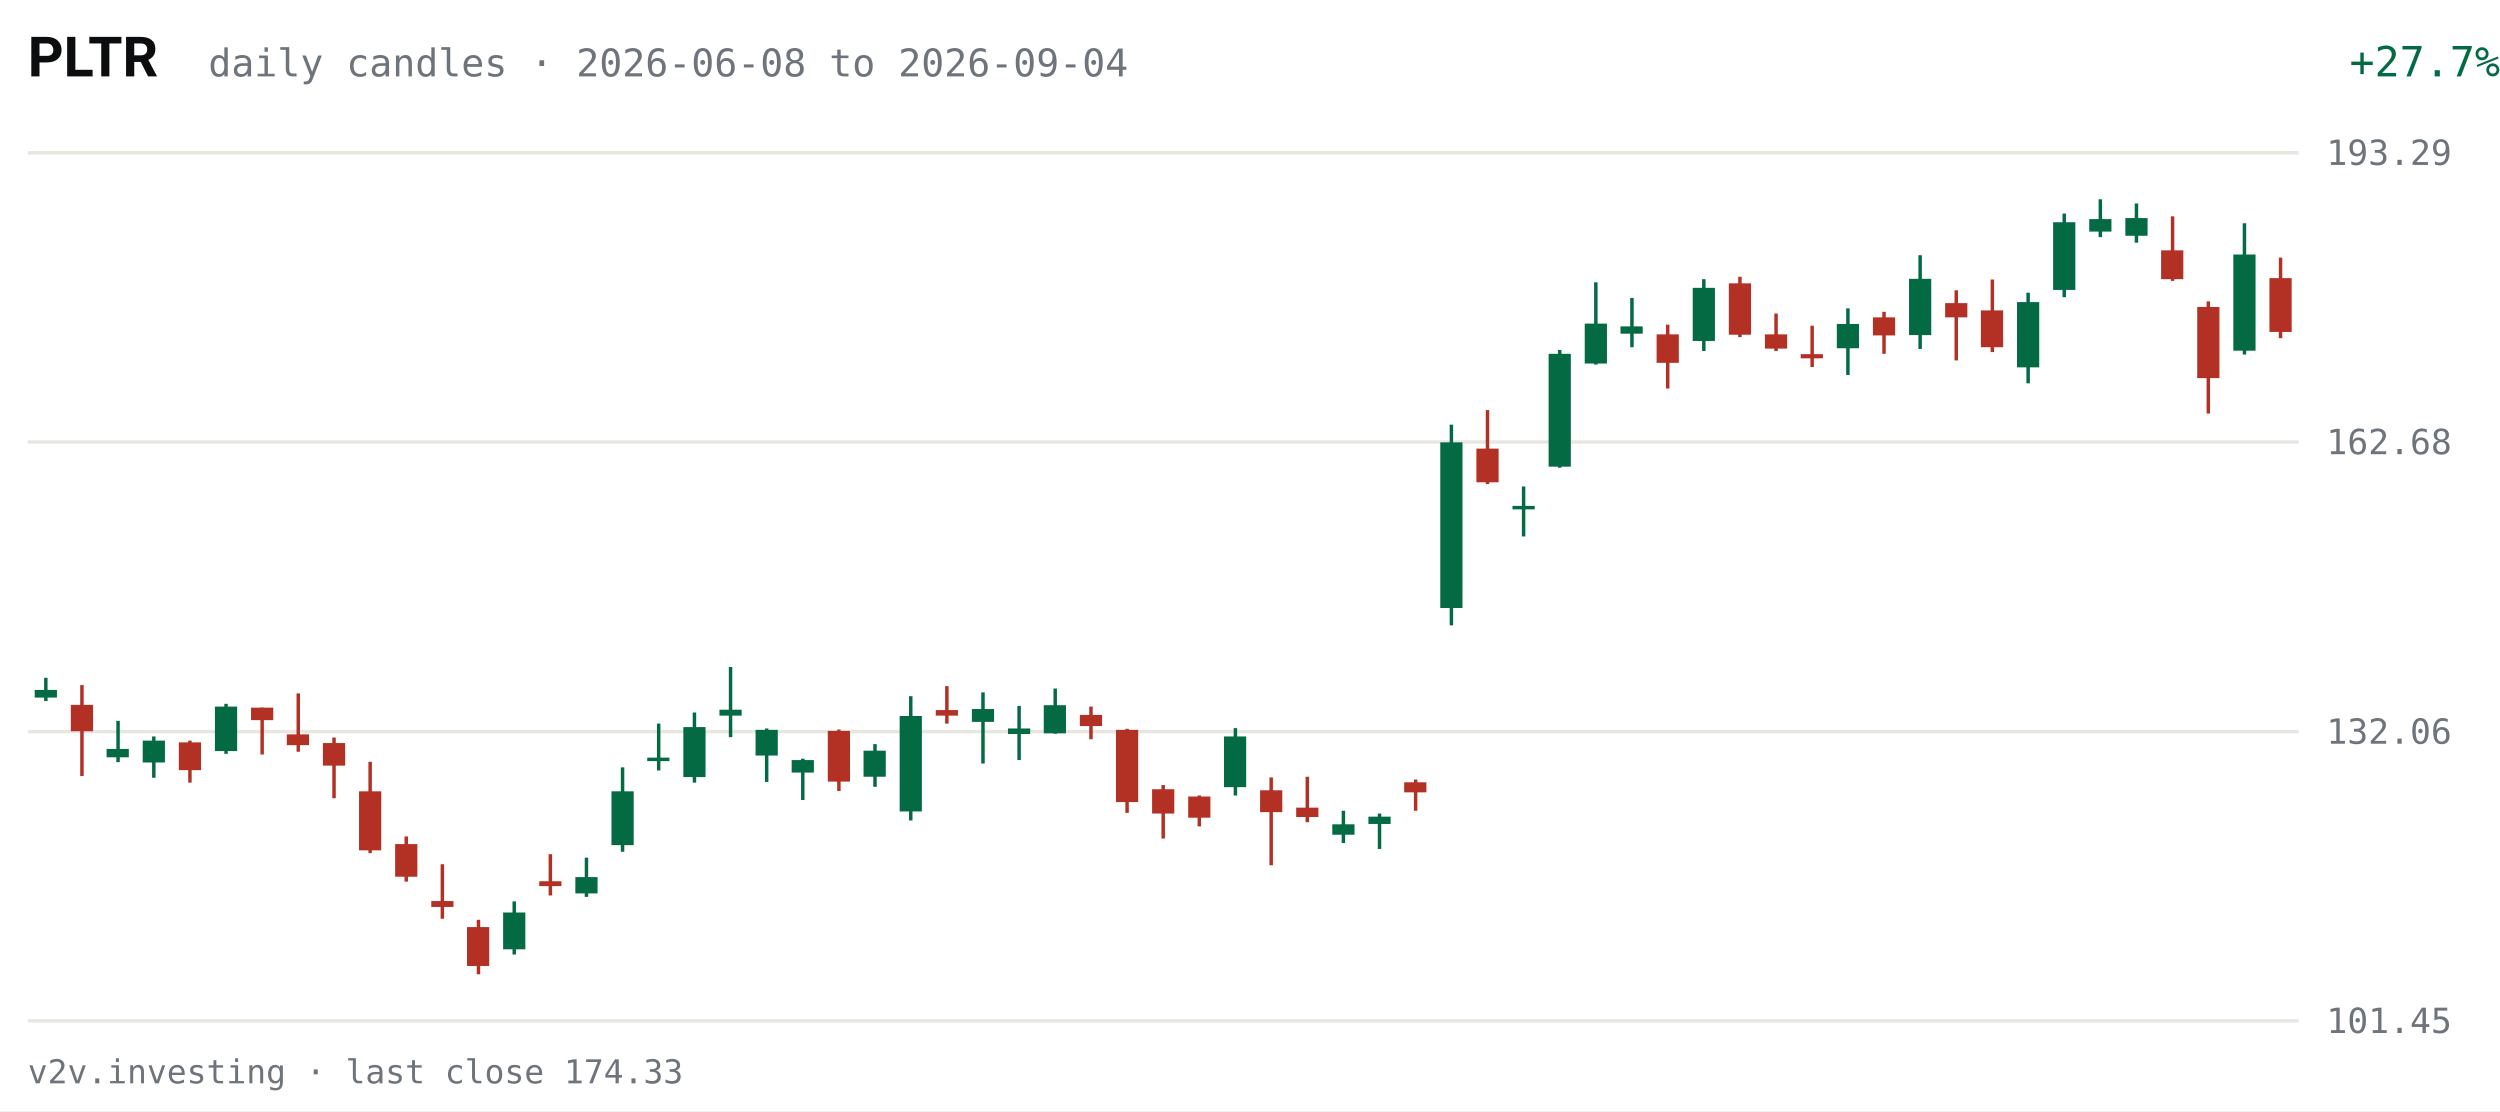
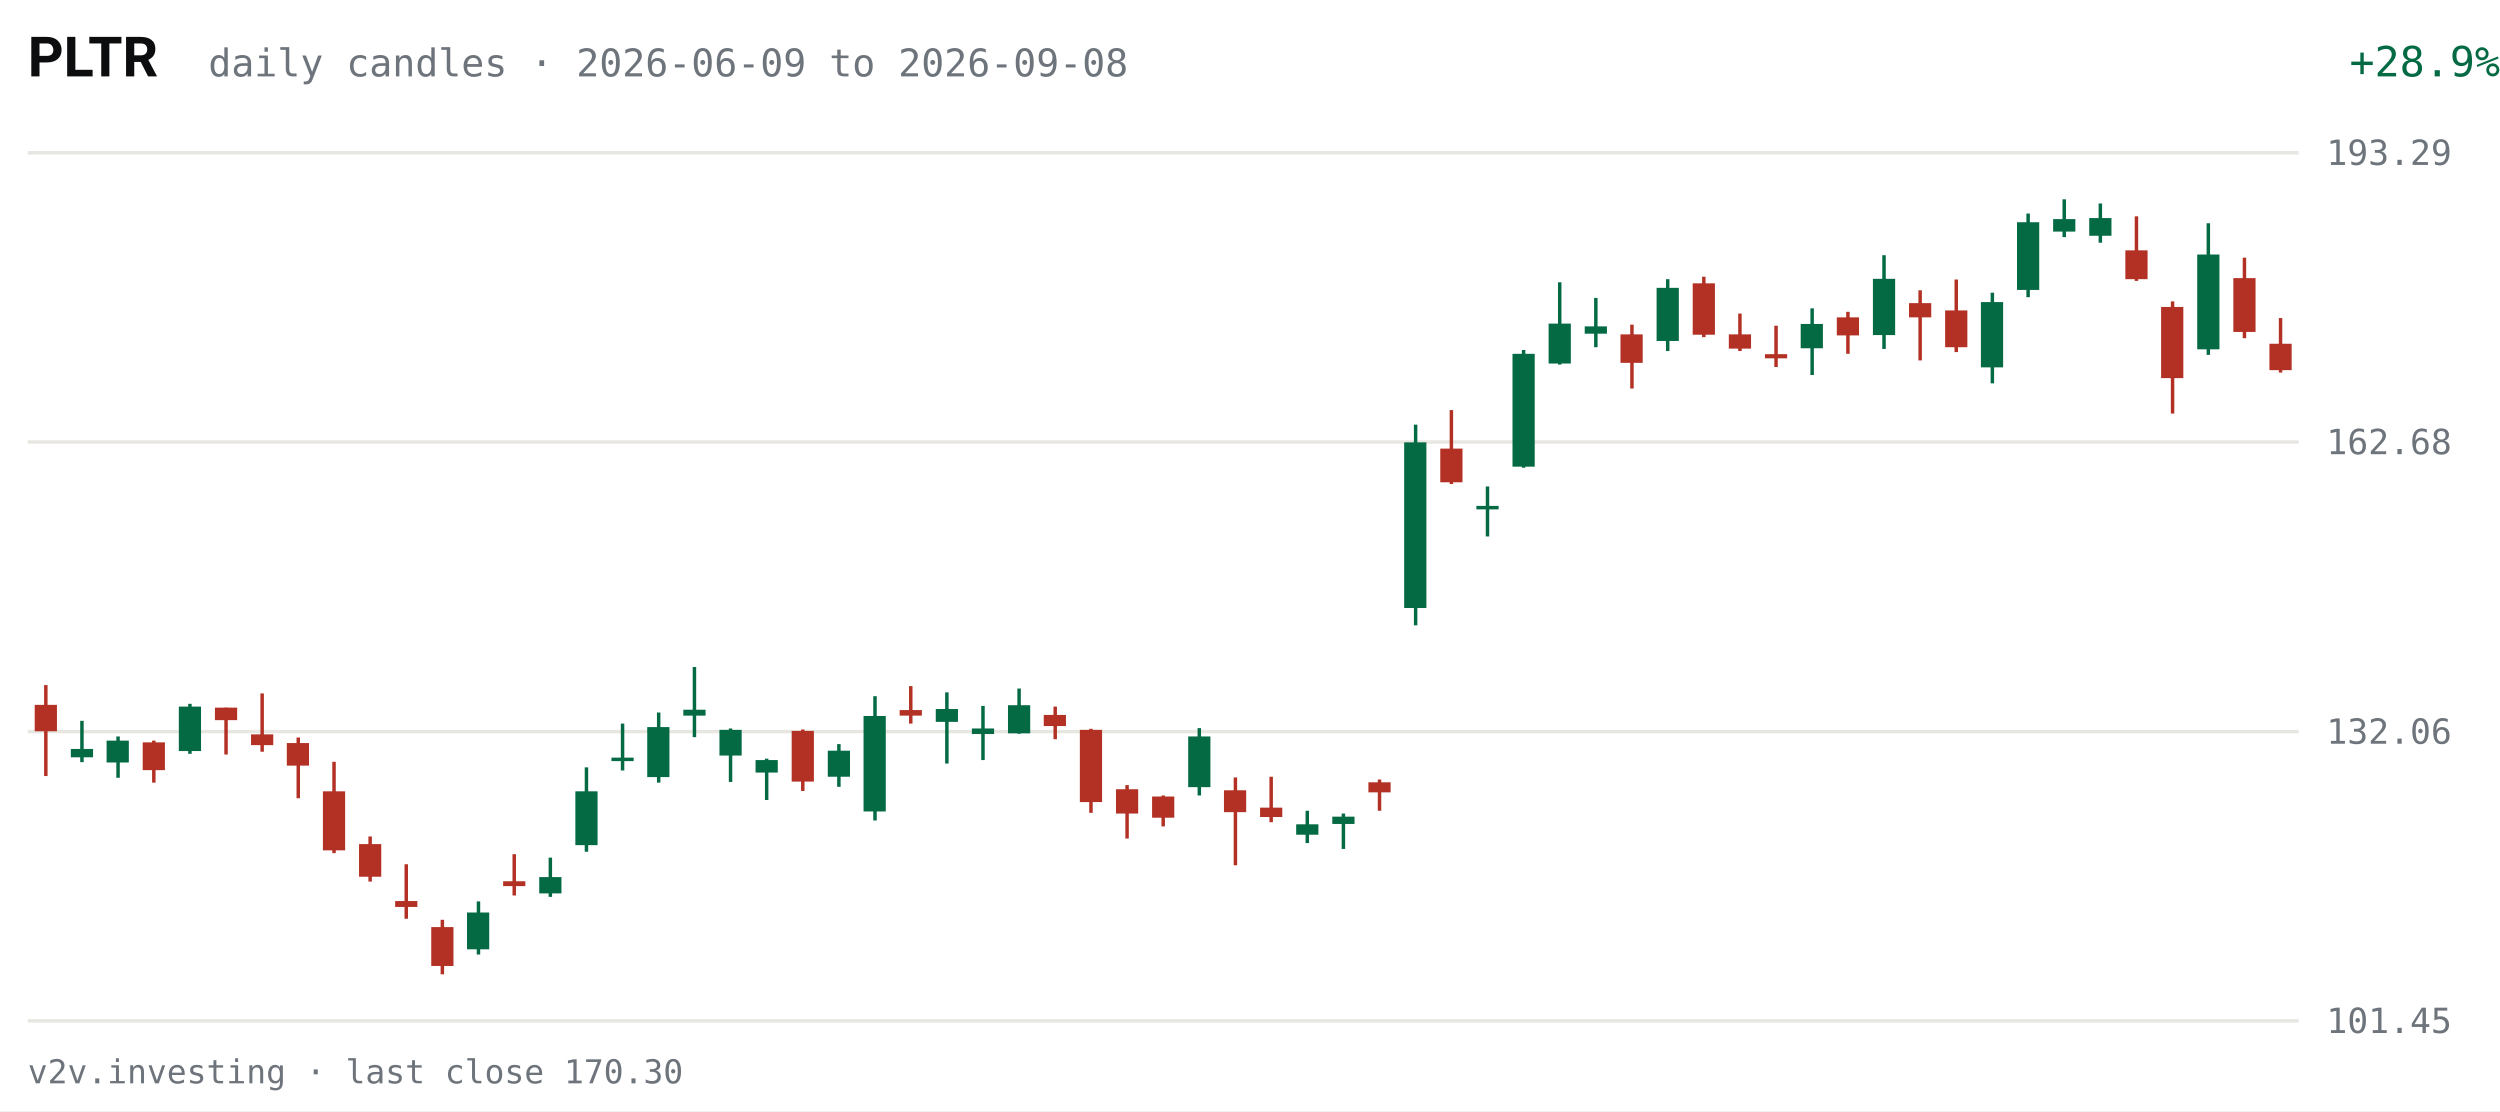
<svg xmlns="http://www.w3.org/2000/svg" viewBox="0 0 720 320" width="720" height="320" role="img" aria-label="PLTR daily candles, last 63 sessions">
  <rect width="720" height="320" fill="#FFFFFF" />
  <text x="8" y="22" fill="#0C0D0E" font-size="16" font-weight="600" font-family="system-ui,-apple-system,Segoe UI,Roboto,sans-serif">PLTR</text>
-   <text x="60" y="22" fill="#6E747B" font-size="11" font-family="ui-monospace,SFMono-Regular,Menlo,Consolas,monospace">daily candles · 2026-06-08 to 2026-09-04</text>
-   <text x="670" y="22" fill="#046A44" font-size="12" text-anchor="end" font-family="ui-monospace,SFMono-Regular,Menlo,Consolas,monospace" transform="translate(50,0)">+27.7%</text>
+   <text x="60" y="22" fill="#6E747B" font-size="11" font-family="ui-monospace,SFMono-Regular,Menlo,Consolas,monospace">daily candles · 2026-06-09 to 2026-09-08</text>
+   <text x="670" y="22" fill="#046A44" font-size="12" text-anchor="end" font-family="ui-monospace,SFMono-Regular,Menlo,Consolas,monospace" transform="translate(50,0)">+28.9%</text>
  <g font-family="ui-monospace,SFMono-Regular,Menlo,Consolas,monospace">
    <line x1="8" y1="294.0" x2="662" y2="294.0" stroke="#E7E6E1" stroke-width="1" />
    <text x="670" y="297.5" fill="#6E747B" font-size="10">101.45</text>
    <line x1="8" y1="210.7" x2="662" y2="210.7" stroke="#E7E6E1" stroke-width="1" />
    <text x="670" y="214.2" fill="#6E747B" font-size="10">132.06</text>
    <line x1="8" y1="127.3" x2="662" y2="127.3" stroke="#E7E6E1" stroke-width="1" />
    <text x="670" y="130.8" fill="#6E747B" font-size="10">162.68</text>
    <line x1="8" y1="44.0" x2="662" y2="44.0" stroke="#E7E6E1" stroke-width="1" />
    <text x="670" y="47.5" fill="#6E747B" font-size="10">193.29</text>
-     <line x1="13.2" y1="195.2" x2="13.2" y2="201.9" stroke="#046A44" stroke-width="1" />
-     <rect x="10.0" y="198.7" width="6.4" height="2.2" fill="#046A44" />
-     <line x1="23.6" y1="197.3" x2="23.6" y2="223.5" stroke="#B33124" stroke-width="1" />
-     <rect x="20.4" y="203.0" width="6.4" height="7.6" fill="#B33124" />
-     <line x1="34.0" y1="207.6" x2="34.0" y2="219.5" stroke="#046A44" stroke-width="1" />
-     <rect x="30.7" y="215.7" width="6.4" height="2.4" fill="#046A44" />
-     <line x1="44.3" y1="212.1" x2="44.3" y2="224.0" stroke="#046A44" stroke-width="1" />
-     <rect x="41.1" y="213.3" width="6.4" height="6.3" fill="#046A44" />
-     <line x1="54.7" y1="213.3" x2="54.7" y2="225.4" stroke="#B33124" stroke-width="1" />
-     <rect x="51.5" y="213.8" width="6.4" height="8.0" fill="#B33124" />
-     <line x1="65.1" y1="202.7" x2="65.1" y2="217.1" stroke="#046A44" stroke-width="1" />
-     <rect x="61.9" y="203.5" width="6.4" height="12.8" fill="#046A44" />
-     <line x1="75.5" y1="203.8" x2="75.5" y2="217.3" stroke="#B33124" stroke-width="1" />
-     <rect x="72.3" y="203.8" width="6.4" height="3.6" fill="#B33124" />
-     <line x1="85.9" y1="199.7" x2="85.9" y2="216.5" stroke="#B33124" stroke-width="1" />
-     <rect x="82.6" y="211.5" width="6.4" height="3.1" fill="#B33124" />
-     <line x1="96.2" y1="212.4" x2="96.2" y2="229.9" stroke="#B33124" stroke-width="1" />
-     <rect x="93.0" y="214.0" width="6.4" height="6.5" fill="#B33124" />
-     <line x1="106.6" y1="219.4" x2="106.6" y2="245.7" stroke="#B33124" stroke-width="1" />
-     <rect x="103.4" y="227.9" width="6.4" height="17.0" fill="#B33124" />
-     <line x1="117.0" y1="240.9" x2="117.0" y2="253.9" stroke="#B33124" stroke-width="1" />
-     <rect x="113.8" y="243.1" width="6.4" height="9.4" fill="#B33124" />
-     <line x1="127.4" y1="248.9" x2="127.4" y2="264.6" stroke="#B33124" stroke-width="1" />
-     <rect x="124.2" y="259.5" width="6.4" height="1.7" fill="#B33124" />
-     <line x1="137.8" y1="264.9" x2="137.8" y2="280.6" stroke="#B33124" stroke-width="1" />
-     <rect x="134.5" y="267.0" width="6.4" height="11.2" fill="#B33124" />
-     <line x1="148.1" y1="259.6" x2="148.1" y2="274.9" stroke="#046A44" stroke-width="1" />
-     <rect x="144.9" y="262.8" width="6.4" height="10.6" fill="#046A44" />
-     <line x1="158.5" y1="246.0" x2="158.5" y2="257.9" stroke="#B33124" stroke-width="1" />
-     <rect x="155.3" y="253.8" width="6.4" height="1.4" fill="#B33124" />
-     <line x1="168.9" y1="247.0" x2="168.9" y2="258.3" stroke="#046A44" stroke-width="1" />
-     <rect x="165.7" y="252.6" width="6.4" height="4.7" fill="#046A44" />
-     <line x1="179.3" y1="221.0" x2="179.3" y2="245.3" stroke="#046A44" stroke-width="1" />
-     <rect x="176.1" y="227.9" width="6.4" height="15.5" fill="#046A44" />
-     <line x1="189.7" y1="208.4" x2="189.7" y2="221.9" stroke="#046A44" stroke-width="1" />
-     <rect x="186.4" y="218.2" width="6.4" height="1.0" fill="#046A44" />
-     <line x1="200.0" y1="205.2" x2="200.0" y2="225.4" stroke="#046A44" stroke-width="1" />
-     <rect x="196.8" y="209.4" width="6.4" height="14.4" fill="#046A44" />
-     <line x1="210.4" y1="192.1" x2="210.4" y2="212.3" stroke="#046A44" stroke-width="1" />
-     <rect x="207.2" y="204.4" width="6.4" height="1.7" fill="#046A44" />
-     <line x1="220.8" y1="209.8" x2="220.8" y2="225.2" stroke="#046A44" stroke-width="1" />
-     <rect x="217.6" y="210.2" width="6.4" height="7.4" fill="#046A44" />
-     <line x1="231.2" y1="218.5" x2="231.2" y2="230.4" stroke="#046A44" stroke-width="1" />
-     <rect x="228.0" y="218.9" width="6.4" height="3.6" fill="#046A44" />
-     <line x1="241.6" y1="210.1" x2="241.6" y2="227.8" stroke="#B33124" stroke-width="1" />
-     <rect x="238.4" y="210.5" width="6.4" height="14.6" fill="#B33124" />
-     <line x1="252.0" y1="214.3" x2="252.0" y2="226.6" stroke="#046A44" stroke-width="1" />
-     <rect x="248.7" y="216.2" width="6.4" height="7.5" fill="#046A44" />
-     <line x1="262.3" y1="200.5" x2="262.3" y2="236.3" stroke="#046A44" stroke-width="1" />
-     <rect x="259.1" y="206.2" width="6.4" height="27.5" fill="#046A44" />
-     <line x1="272.7" y1="197.6" x2="272.7" y2="208.4" stroke="#B33124" stroke-width="1" />
-     <rect x="269.5" y="204.5" width="6.4" height="1.6" fill="#B33124" />
-     <line x1="283.1" y1="199.4" x2="283.1" y2="219.9" stroke="#046A44" stroke-width="1" />
-     <rect x="279.9" y="204.2" width="6.4" height="3.7" fill="#046A44" />
-     <line x1="293.5" y1="203.3" x2="293.5" y2="218.9" stroke="#046A44" stroke-width="1" />
-     <rect x="290.3" y="209.8" width="6.4" height="1.6" fill="#046A44" />
-     <line x1="303.9" y1="198.3" x2="303.9" y2="211.3" stroke="#046A44" stroke-width="1" />
-     <rect x="300.6" y="203.1" width="6.4" height="8.1" fill="#046A44" />
-     <line x1="314.2" y1="203.5" x2="314.2" y2="212.9" stroke="#B33124" stroke-width="1" />
-     <rect x="311.0" y="205.9" width="6.4" height="3.2" fill="#B33124" />
-     <line x1="324.6" y1="209.9" x2="324.6" y2="234.1" stroke="#B33124" stroke-width="1" />
-     <rect x="321.4" y="210.2" width="6.4" height="20.8" fill="#B33124" />
-     <line x1="335.0" y1="226.1" x2="335.0" y2="241.5" stroke="#B33124" stroke-width="1" />
-     <rect x="331.8" y="227.3" width="6.4" height="7.0" fill="#B33124" />
-     <line x1="345.4" y1="229.1" x2="345.4" y2="238.0" stroke="#B33124" stroke-width="1" />
-     <rect x="342.2" y="229.4" width="6.4" height="6.1" fill="#B33124" />
-     <line x1="355.8" y1="209.7" x2="355.8" y2="229.1" stroke="#046A44" stroke-width="1" />
-     <rect x="352.5" y="212.1" width="6.4" height="14.6" fill="#046A44" />
-     <line x1="366.1" y1="223.9" x2="366.1" y2="249.2" stroke="#B33124" stroke-width="1" />
-     <rect x="362.9" y="227.6" width="6.4" height="6.3" fill="#B33124" />
-     <line x1="376.5" y1="223.7" x2="376.5" y2="236.8" stroke="#B33124" stroke-width="1" />
-     <rect x="373.3" y="232.6" width="6.4" height="2.7" fill="#B33124" />
-     <line x1="386.9" y1="233.5" x2="386.9" y2="242.8" stroke="#046A44" stroke-width="1" />
-     <rect x="383.7" y="237.4" width="6.4" height="3.0" fill="#046A44" />
-     <line x1="397.3" y1="234.3" x2="397.3" y2="244.5" stroke="#046A44" stroke-width="1" />
-     <rect x="394.1" y="235.2" width="6.4" height="2.1" fill="#046A44" />
-     <line x1="407.7" y1="224.5" x2="407.7" y2="233.5" stroke="#B33124" stroke-width="1" />
-     <rect x="404.4" y="225.3" width="6.4" height="2.9" fill="#B33124" />
-     <line x1="418.0" y1="122.3" x2="418.0" y2="180.1" stroke="#046A44" stroke-width="1" />
-     <rect x="414.8" y="127.4" width="6.4" height="47.7" fill="#046A44" />
-     <line x1="428.4" y1="118.1" x2="428.4" y2="139.4" stroke="#B33124" stroke-width="1" />
-     <rect x="425.2" y="129.2" width="6.4" height="9.7" fill="#B33124" />
-     <line x1="438.8" y1="140.1" x2="438.8" y2="154.5" stroke="#046A44" stroke-width="1" />
-     <rect x="435.6" y="145.7" width="6.4" height="1.0" fill="#046A44" />
-     <line x1="449.2" y1="100.8" x2="449.2" y2="134.7" stroke="#046A44" stroke-width="1" />
-     <rect x="446.0" y="101.9" width="6.4" height="32.5" fill="#046A44" />
-     <line x1="459.6" y1="81.3" x2="459.6" y2="105.0" stroke="#046A44" stroke-width="1" />
-     <rect x="456.4" y="93.2" width="6.4" height="11.5" fill="#046A44" />
-     <line x1="470.0" y1="85.8" x2="470.0" y2="100.0" stroke="#046A44" stroke-width="1" />
-     <rect x="466.7" y="94.0" width="6.4" height="2.1" fill="#046A44" />
-     <line x1="480.3" y1="93.5" x2="480.3" y2="111.9" stroke="#B33124" stroke-width="1" />
-     <rect x="477.1" y="96.3" width="6.4" height="8.2" fill="#B33124" />
-     <line x1="490.7" y1="80.4" x2="490.7" y2="101.1" stroke="#046A44" stroke-width="1" />
-     <rect x="487.5" y="82.9" width="6.4" height="15.3" fill="#046A44" />
-     <line x1="501.1" y1="79.7" x2="501.1" y2="97.1" stroke="#B33124" stroke-width="1" />
-     <rect x="497.9" y="81.6" width="6.4" height="14.8" fill="#B33124" />
-     <line x1="511.5" y1="90.3" x2="511.5" y2="101.1" stroke="#B33124" stroke-width="1" />
-     <rect x="508.3" y="96.3" width="6.4" height="4.1" fill="#B33124" />
-     <line x1="521.9" y1="93.8" x2="521.9" y2="105.7" stroke="#B33124" stroke-width="1" />
-     <rect x="518.6" y="102.0" width="6.4" height="1.2" fill="#B33124" />
-     <line x1="532.2" y1="88.8" x2="532.2" y2="108.0" stroke="#046A44" stroke-width="1" />
-     <rect x="529.0" y="93.3" width="6.4" height="7.0" fill="#046A44" />
-     <line x1="542.6" y1="89.8" x2="542.6" y2="101.9" stroke="#B33124" stroke-width="1" />
-     <rect x="539.4" y="91.4" width="6.4" height="5.2" fill="#B33124" />
-     <line x1="553.0" y1="73.5" x2="553.0" y2="100.5" stroke="#046A44" stroke-width="1" />
-     <rect x="549.8" y="80.3" width="6.4" height="16.2" fill="#046A44" />
-     <line x1="563.4" y1="83.6" x2="563.4" y2="103.8" stroke="#B33124" stroke-width="1" />
-     <rect x="560.2" y="87.3" width="6.4" height="4.1" fill="#B33124" />
-     <line x1="573.8" y1="80.5" x2="573.8" y2="101.4" stroke="#B33124" stroke-width="1" />
-     <rect x="570.5" y="89.4" width="6.4" height="10.6" fill="#B33124" />
-     <line x1="584.1" y1="84.3" x2="584.1" y2="110.4" stroke="#046A44" stroke-width="1" />
-     <rect x="580.9" y="87.0" width="6.4" height="18.8" fill="#046A44" />
-     <line x1="594.5" y1="61.5" x2="594.5" y2="85.6" stroke="#046A44" stroke-width="1" />
-     <rect x="591.3" y="64.0" width="6.4" height="19.5" fill="#046A44" />
-     <line x1="604.9" y1="57.4" x2="604.9" y2="68.3" stroke="#046A44" stroke-width="1" />
-     <rect x="601.7" y="63.1" width="6.4" height="3.6" fill="#046A44" />
-     <line x1="615.3" y1="58.6" x2="615.3" y2="69.9" stroke="#046A44" stroke-width="1" />
-     <rect x="612.1" y="62.8" width="6.4" height="5.1" fill="#046A44" />
-     <line x1="625.7" y1="62.3" x2="625.7" y2="80.9" stroke="#B33124" stroke-width="1" />
-     <rect x="622.4" y="72.1" width="6.4" height="8.3" fill="#B33124" />
-     <line x1="636.0" y1="86.8" x2="636.0" y2="119.1" stroke="#B33124" stroke-width="1" />
-     <rect x="632.8" y="88.4" width="6.4" height="20.5" fill="#B33124" />
-     <line x1="646.4" y1="64.3" x2="646.4" y2="102.1" stroke="#046A44" stroke-width="1" />
-     <rect x="643.2" y="73.3" width="6.4" height="27.7" fill="#046A44" />
-     <line x1="656.8" y1="74.2" x2="656.8" y2="97.4" stroke="#B33124" stroke-width="1" />
-     <rect x="653.6" y="80.1" width="6.4" height="15.5" fill="#B33124" />
+     <line x1="13.2" y1="197.3" x2="13.2" y2="223.5" stroke="#B33124" stroke-width="1" />
+     <rect x="10.0" y="203.0" width="6.4" height="7.6" fill="#B33124" />
+     <line x1="23.6" y1="207.6" x2="23.6" y2="219.5" stroke="#046A44" stroke-width="1" />
+     <rect x="20.4" y="215.7" width="6.4" height="2.4" fill="#046A44" />
+     <line x1="34.0" y1="212.1" x2="34.0" y2="224.0" stroke="#046A44" stroke-width="1" />
+     <rect x="30.7" y="213.3" width="6.4" height="6.3" fill="#046A44" />
+     <line x1="44.3" y1="213.3" x2="44.3" y2="225.4" stroke="#B33124" stroke-width="1" />
+     <rect x="41.1" y="213.8" width="6.4" height="8.0" fill="#B33124" />
+     <line x1="54.7" y1="202.7" x2="54.7" y2="217.1" stroke="#046A44" stroke-width="1" />
+     <rect x="51.5" y="203.5" width="6.4" height="12.8" fill="#046A44" />
+     <line x1="65.1" y1="203.8" x2="65.1" y2="217.3" stroke="#B33124" stroke-width="1" />
+     <rect x="61.9" y="203.8" width="6.4" height="3.6" fill="#B33124" />
+     <line x1="75.5" y1="199.7" x2="75.5" y2="216.5" stroke="#B33124" stroke-width="1" />
+     <rect x="72.3" y="211.5" width="6.4" height="3.1" fill="#B33124" />
+     <line x1="85.9" y1="212.4" x2="85.9" y2="229.9" stroke="#B33124" stroke-width="1" />
+     <rect x="82.6" y="214.0" width="6.4" height="6.5" fill="#B33124" />
+     <line x1="96.2" y1="219.4" x2="96.2" y2="245.7" stroke="#B33124" stroke-width="1" />
+     <rect x="93.0" y="227.9" width="6.4" height="17.0" fill="#B33124" />
+     <line x1="106.6" y1="240.9" x2="106.6" y2="253.9" stroke="#B33124" stroke-width="1" />
+     <rect x="103.4" y="243.1" width="6.4" height="9.4" fill="#B33124" />
+     <line x1="117.0" y1="248.9" x2="117.0" y2="264.6" stroke="#B33124" stroke-width="1" />
+     <rect x="113.8" y="259.5" width="6.4" height="1.7" fill="#B33124" />
+     <line x1="127.4" y1="264.9" x2="127.4" y2="280.6" stroke="#B33124" stroke-width="1" />
+     <rect x="124.2" y="267.0" width="6.4" height="11.2" fill="#B33124" />
+     <line x1="137.8" y1="259.6" x2="137.8" y2="274.9" stroke="#046A44" stroke-width="1" />
+     <rect x="134.5" y="262.8" width="6.4" height="10.6" fill="#046A44" />
+     <line x1="148.1" y1="246.0" x2="148.1" y2="257.9" stroke="#B33124" stroke-width="1" />
+     <rect x="144.9" y="253.8" width="6.4" height="1.4" fill="#B33124" />
+     <line x1="158.5" y1="247.0" x2="158.5" y2="258.3" stroke="#046A44" stroke-width="1" />
+     <rect x="155.3" y="252.6" width="6.4" height="4.7" fill="#046A44" />
+     <line x1="168.9" y1="221.0" x2="168.9" y2="245.3" stroke="#046A44" stroke-width="1" />
+     <rect x="165.7" y="227.9" width="6.4" height="15.5" fill="#046A44" />
+     <line x1="179.3" y1="208.4" x2="179.3" y2="221.9" stroke="#046A44" stroke-width="1" />
+     <rect x="176.1" y="218.2" width="6.4" height="1.0" fill="#046A44" />
+     <line x1="189.7" y1="205.2" x2="189.7" y2="225.4" stroke="#046A44" stroke-width="1" />
+     <rect x="186.4" y="209.4" width="6.4" height="14.4" fill="#046A44" />
+     <line x1="200.0" y1="192.1" x2="200.0" y2="212.3" stroke="#046A44" stroke-width="1" />
+     <rect x="196.8" y="204.4" width="6.4" height="1.7" fill="#046A44" />
+     <line x1="210.4" y1="209.8" x2="210.4" y2="225.2" stroke="#046A44" stroke-width="1" />
+     <rect x="207.2" y="210.2" width="6.4" height="7.4" fill="#046A44" />
+     <line x1="220.8" y1="218.5" x2="220.8" y2="230.4" stroke="#046A44" stroke-width="1" />
+     <rect x="217.6" y="218.9" width="6.4" height="3.6" fill="#046A44" />
+     <line x1="231.2" y1="210.1" x2="231.2" y2="227.8" stroke="#B33124" stroke-width="1" />
+     <rect x="228.0" y="210.5" width="6.4" height="14.6" fill="#B33124" />
+     <line x1="241.6" y1="214.3" x2="241.6" y2="226.6" stroke="#046A44" stroke-width="1" />
+     <rect x="238.4" y="216.2" width="6.4" height="7.5" fill="#046A44" />
+     <line x1="252.0" y1="200.5" x2="252.0" y2="236.3" stroke="#046A44" stroke-width="1" />
+     <rect x="248.7" y="206.2" width="6.4" height="27.5" fill="#046A44" />
+     <line x1="262.3" y1="197.6" x2="262.3" y2="208.4" stroke="#B33124" stroke-width="1" />
+     <rect x="259.1" y="204.5" width="6.4" height="1.6" fill="#B33124" />
+     <line x1="272.7" y1="199.4" x2="272.7" y2="219.9" stroke="#046A44" stroke-width="1" />
+     <rect x="269.5" y="204.2" width="6.4" height="3.7" fill="#046A44" />
+     <line x1="283.1" y1="203.3" x2="283.1" y2="218.9" stroke="#046A44" stroke-width="1" />
+     <rect x="279.9" y="209.8" width="6.4" height="1.6" fill="#046A44" />
+     <line x1="293.5" y1="198.3" x2="293.5" y2="211.3" stroke="#046A44" stroke-width="1" />
+     <rect x="290.3" y="203.1" width="6.4" height="8.1" fill="#046A44" />
+     <line x1="303.9" y1="203.5" x2="303.9" y2="212.9" stroke="#B33124" stroke-width="1" />
+     <rect x="300.6" y="205.9" width="6.4" height="3.2" fill="#B33124" />
+     <line x1="314.2" y1="209.9" x2="314.2" y2="234.1" stroke="#B33124" stroke-width="1" />
+     <rect x="311.0" y="210.2" width="6.4" height="20.8" fill="#B33124" />
+     <line x1="324.6" y1="226.1" x2="324.6" y2="241.5" stroke="#B33124" stroke-width="1" />
+     <rect x="321.4" y="227.3" width="6.4" height="7.0" fill="#B33124" />
+     <line x1="335.0" y1="229.1" x2="335.0" y2="238.0" stroke="#B33124" stroke-width="1" />
+     <rect x="331.8" y="229.4" width="6.4" height="6.1" fill="#B33124" />
+     <line x1="345.4" y1="209.7" x2="345.4" y2="229.1" stroke="#046A44" stroke-width="1" />
+     <rect x="342.2" y="212.1" width="6.4" height="14.6" fill="#046A44" />
+     <line x1="355.8" y1="223.9" x2="355.8" y2="249.2" stroke="#B33124" stroke-width="1" />
+     <rect x="352.5" y="227.6" width="6.4" height="6.3" fill="#B33124" />
+     <line x1="366.1" y1="223.7" x2="366.1" y2="236.8" stroke="#B33124" stroke-width="1" />
+     <rect x="362.9" y="232.6" width="6.4" height="2.7" fill="#B33124" />
+     <line x1="376.5" y1="233.5" x2="376.5" y2="242.8" stroke="#046A44" stroke-width="1" />
+     <rect x="373.3" y="237.4" width="6.4" height="3.0" fill="#046A44" />
+     <line x1="386.9" y1="234.3" x2="386.9" y2="244.5" stroke="#046A44" stroke-width="1" />
+     <rect x="383.7" y="235.2" width="6.4" height="2.1" fill="#046A44" />
+     <line x1="397.3" y1="224.5" x2="397.3" y2="233.5" stroke="#B33124" stroke-width="1" />
+     <rect x="394.1" y="225.3" width="6.4" height="2.9" fill="#B33124" />
+     <line x1="407.7" y1="122.3" x2="407.7" y2="180.1" stroke="#046A44" stroke-width="1" />
+     <rect x="404.4" y="127.4" width="6.4" height="47.7" fill="#046A44" />
+     <line x1="418.0" y1="118.1" x2="418.0" y2="139.4" stroke="#B33124" stroke-width="1" />
+     <rect x="414.8" y="129.2" width="6.4" height="9.7" fill="#B33124" />
+     <line x1="428.4" y1="140.1" x2="428.4" y2="154.5" stroke="#046A44" stroke-width="1" />
+     <rect x="425.2" y="145.7" width="6.4" height="1.0" fill="#046A44" />
+     <line x1="438.8" y1="100.8" x2="438.8" y2="134.7" stroke="#046A44" stroke-width="1" />
+     <rect x="435.6" y="101.9" width="6.4" height="32.5" fill="#046A44" />
+     <line x1="449.2" y1="81.3" x2="449.2" y2="105.0" stroke="#046A44" stroke-width="1" />
+     <rect x="446.0" y="93.2" width="6.4" height="11.5" fill="#046A44" />
+     <line x1="459.6" y1="85.8" x2="459.6" y2="100.0" stroke="#046A44" stroke-width="1" />
+     <rect x="456.4" y="94.0" width="6.4" height="2.1" fill="#046A44" />
+     <line x1="470.0" y1="93.5" x2="470.0" y2="111.9" stroke="#B33124" stroke-width="1" />
+     <rect x="466.7" y="96.3" width="6.4" height="8.2" fill="#B33124" />
+     <line x1="480.3" y1="80.4" x2="480.3" y2="101.1" stroke="#046A44" stroke-width="1" />
+     <rect x="477.1" y="82.9" width="6.4" height="15.3" fill="#046A44" />
+     <line x1="490.7" y1="79.7" x2="490.7" y2="97.1" stroke="#B33124" stroke-width="1" />
+     <rect x="487.5" y="81.6" width="6.4" height="14.8" fill="#B33124" />
+     <line x1="501.1" y1="90.3" x2="501.1" y2="101.1" stroke="#B33124" stroke-width="1" />
+     <rect x="497.9" y="96.3" width="6.4" height="4.1" fill="#B33124" />
+     <line x1="511.5" y1="93.8" x2="511.5" y2="105.7" stroke="#B33124" stroke-width="1" />
+     <rect x="508.3" y="102.0" width="6.4" height="1.2" fill="#B33124" />
+     <line x1="521.9" y1="88.8" x2="521.9" y2="108.0" stroke="#046A44" stroke-width="1" />
+     <rect x="518.6" y="93.3" width="6.4" height="7.0" fill="#046A44" />
+     <line x1="532.2" y1="89.8" x2="532.2" y2="101.9" stroke="#B33124" stroke-width="1" />
+     <rect x="529.0" y="91.4" width="6.4" height="5.2" fill="#B33124" />
+     <line x1="542.6" y1="73.5" x2="542.6" y2="100.5" stroke="#046A44" stroke-width="1" />
+     <rect x="539.4" y="80.3" width="6.4" height="16.2" fill="#046A44" />
+     <line x1="553.0" y1="83.6" x2="553.0" y2="103.8" stroke="#B33124" stroke-width="1" />
+     <rect x="549.8" y="87.3" width="6.4" height="4.1" fill="#B33124" />
+     <line x1="563.4" y1="80.5" x2="563.4" y2="101.4" stroke="#B33124" stroke-width="1" />
+     <rect x="560.2" y="89.4" width="6.4" height="10.6" fill="#B33124" />
+     <line x1="573.8" y1="84.3" x2="573.8" y2="110.4" stroke="#046A44" stroke-width="1" />
+     <rect x="570.5" y="87.0" width="6.4" height="18.8" fill="#046A44" />
+     <line x1="584.1" y1="61.5" x2="584.1" y2="85.6" stroke="#046A44" stroke-width="1" />
+     <rect x="580.9" y="64.0" width="6.4" height="19.5" fill="#046A44" />
+     <line x1="594.5" y1="57.4" x2="594.5" y2="68.3" stroke="#046A44" stroke-width="1" />
+     <rect x="591.3" y="63.1" width="6.4" height="3.6" fill="#046A44" />
+     <line x1="604.9" y1="58.6" x2="604.9" y2="69.9" stroke="#046A44" stroke-width="1" />
+     <rect x="601.7" y="62.8" width="6.4" height="5.1" fill="#046A44" />
+     <line x1="615.3" y1="62.3" x2="615.3" y2="80.9" stroke="#B33124" stroke-width="1" />
+     <rect x="612.1" y="72.1" width="6.4" height="8.3" fill="#B33124" />
+     <line x1="625.7" y1="86.8" x2="625.7" y2="119.1" stroke="#B33124" stroke-width="1" />
+     <rect x="622.4" y="88.4" width="6.4" height="20.5" fill="#B33124" />
+     <line x1="636.0" y1="64.3" x2="636.0" y2="102.2" stroke="#046A44" stroke-width="1" />
+     <rect x="632.8" y="73.3" width="6.4" height="27.3" fill="#046A44" />
+     <line x1="646.4" y1="74.2" x2="646.4" y2="97.4" stroke="#B33124" stroke-width="1" />
+     <rect x="643.2" y="80.1" width="6.4" height="15.5" fill="#B33124" />
+     <line x1="656.8" y1="91.6" x2="656.8" y2="107.3" stroke="#B33124" stroke-width="1" />
+     <rect x="653.6" y="99.0" width="6.4" height="7.6" fill="#B33124" />
  </g>
-   <text x="8" y="312" fill="#6E747B" font-size="9.5" font-family="ui-monospace,SFMono-Regular,Menlo,Consolas,monospace">v2v.investing · last close 174.33</text>
+   <text x="8" y="312" fill="#6E747B" font-size="9.5" font-family="ui-monospace,SFMono-Regular,Menlo,Consolas,monospace">v2v.investing · last close 170.30</text>
</svg>
